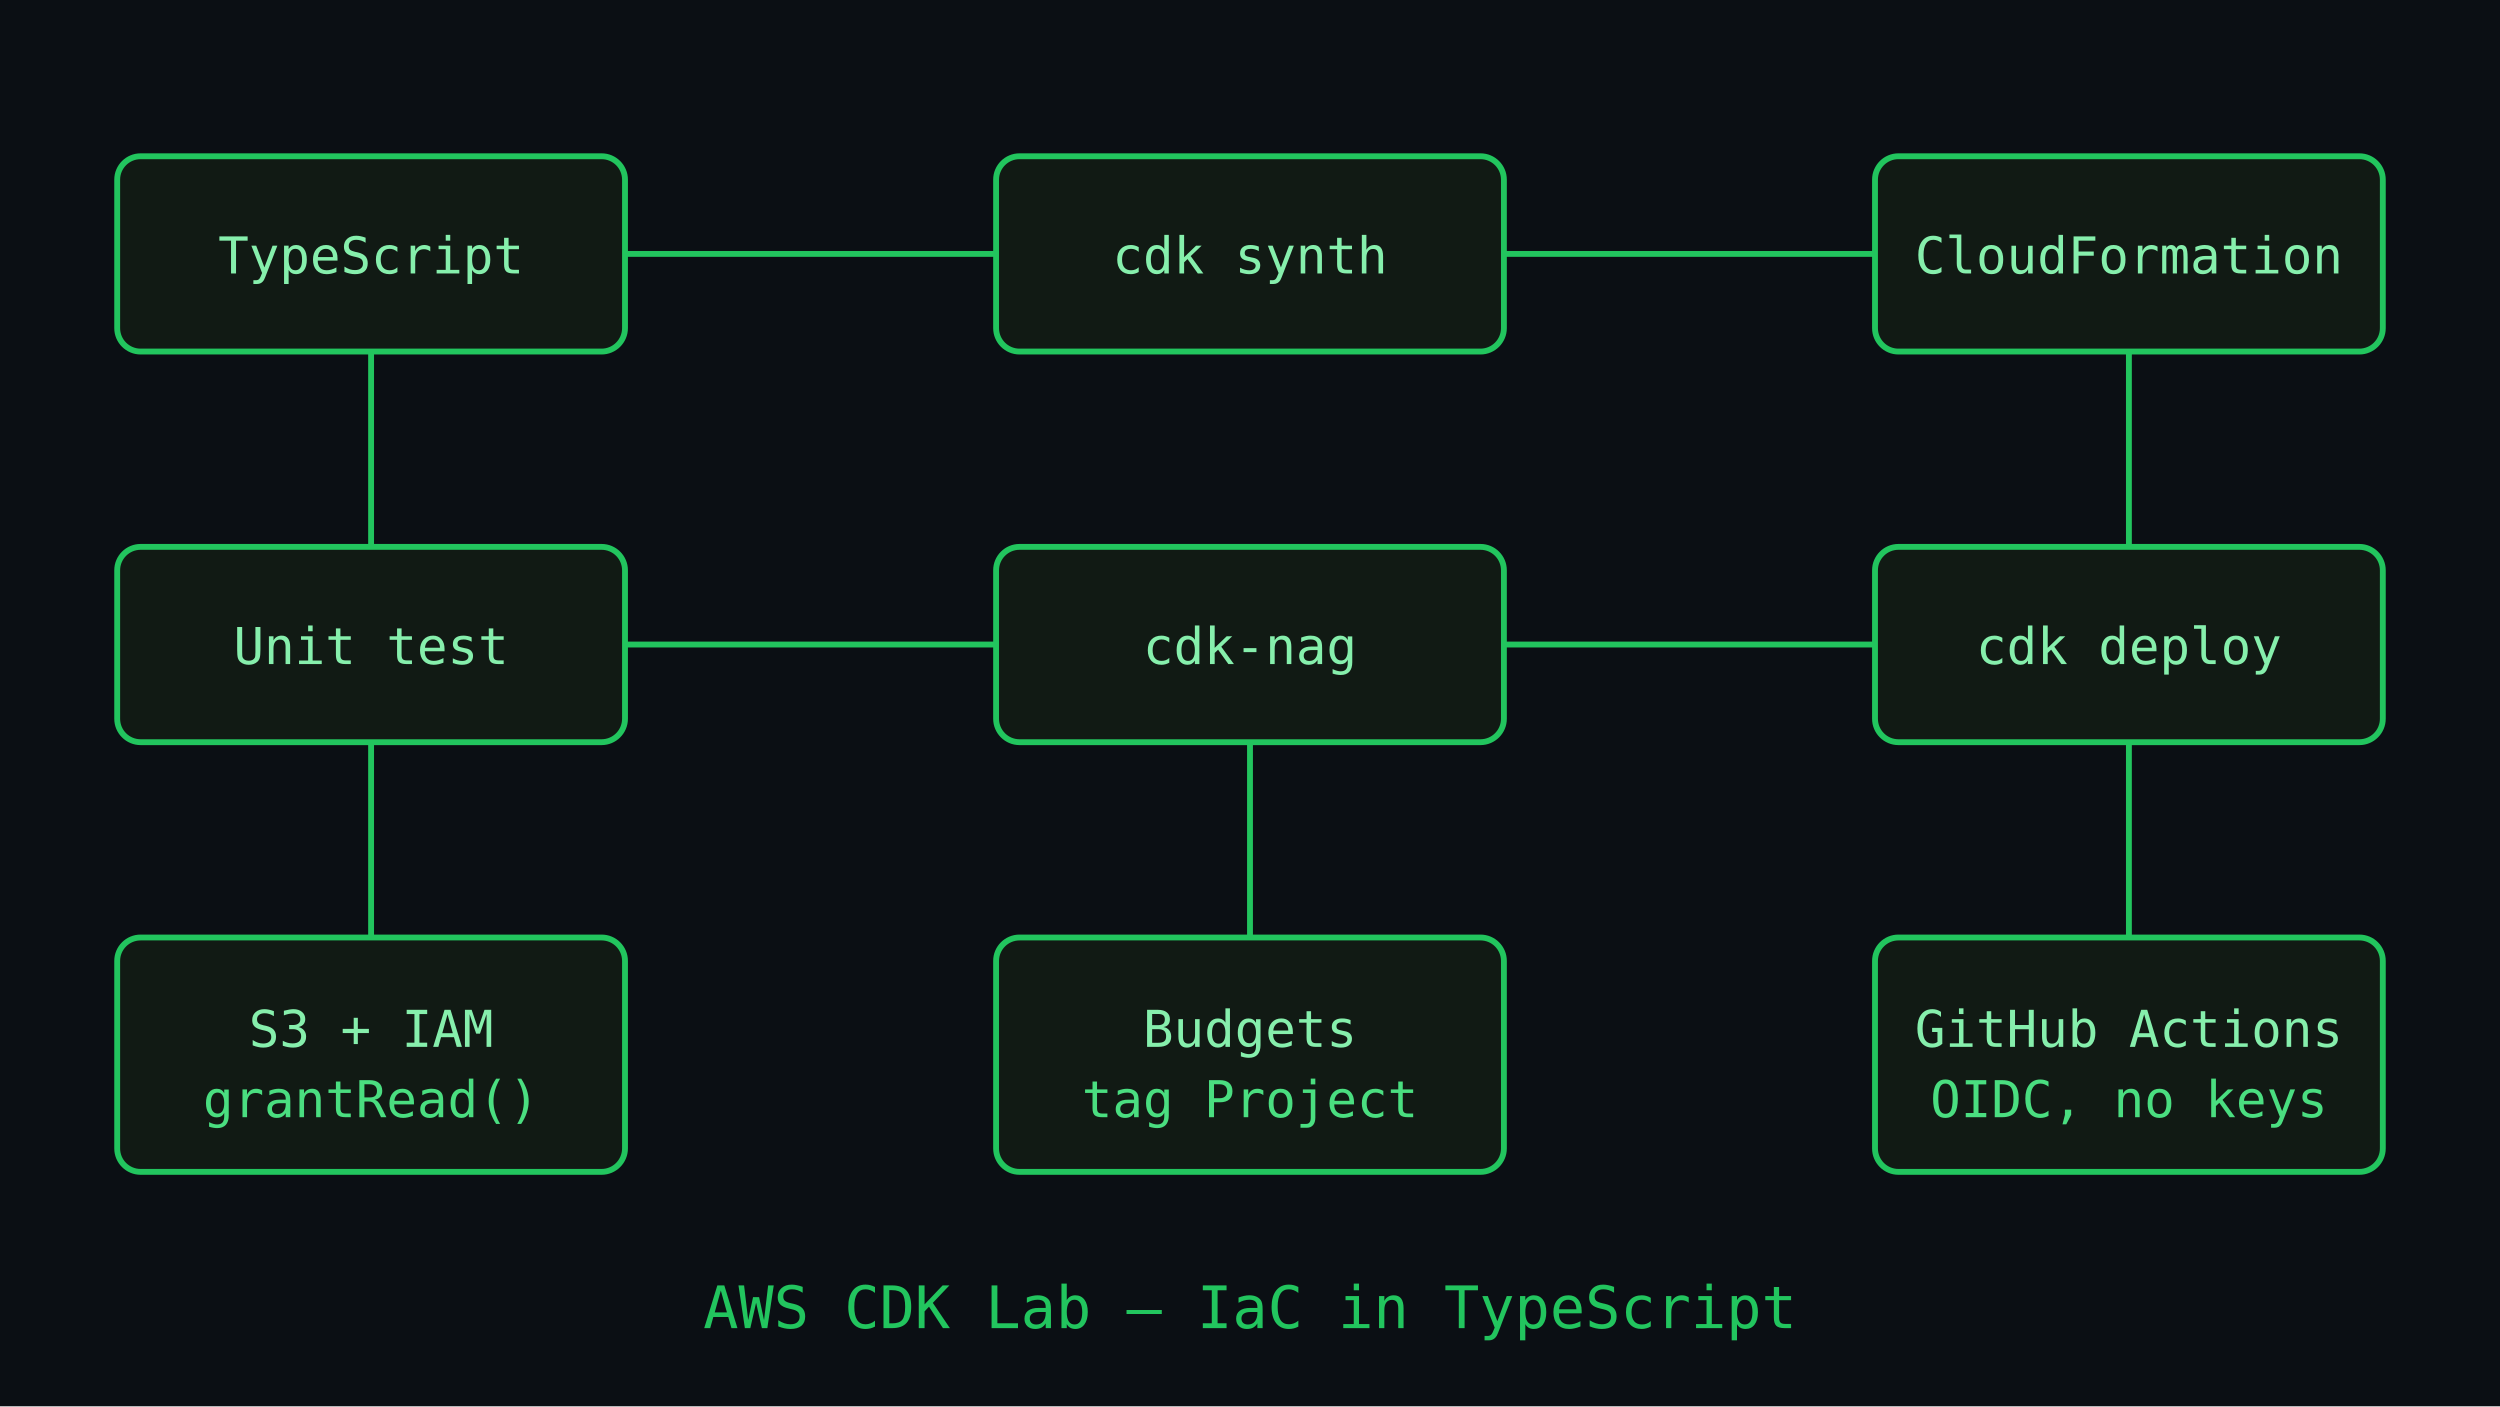
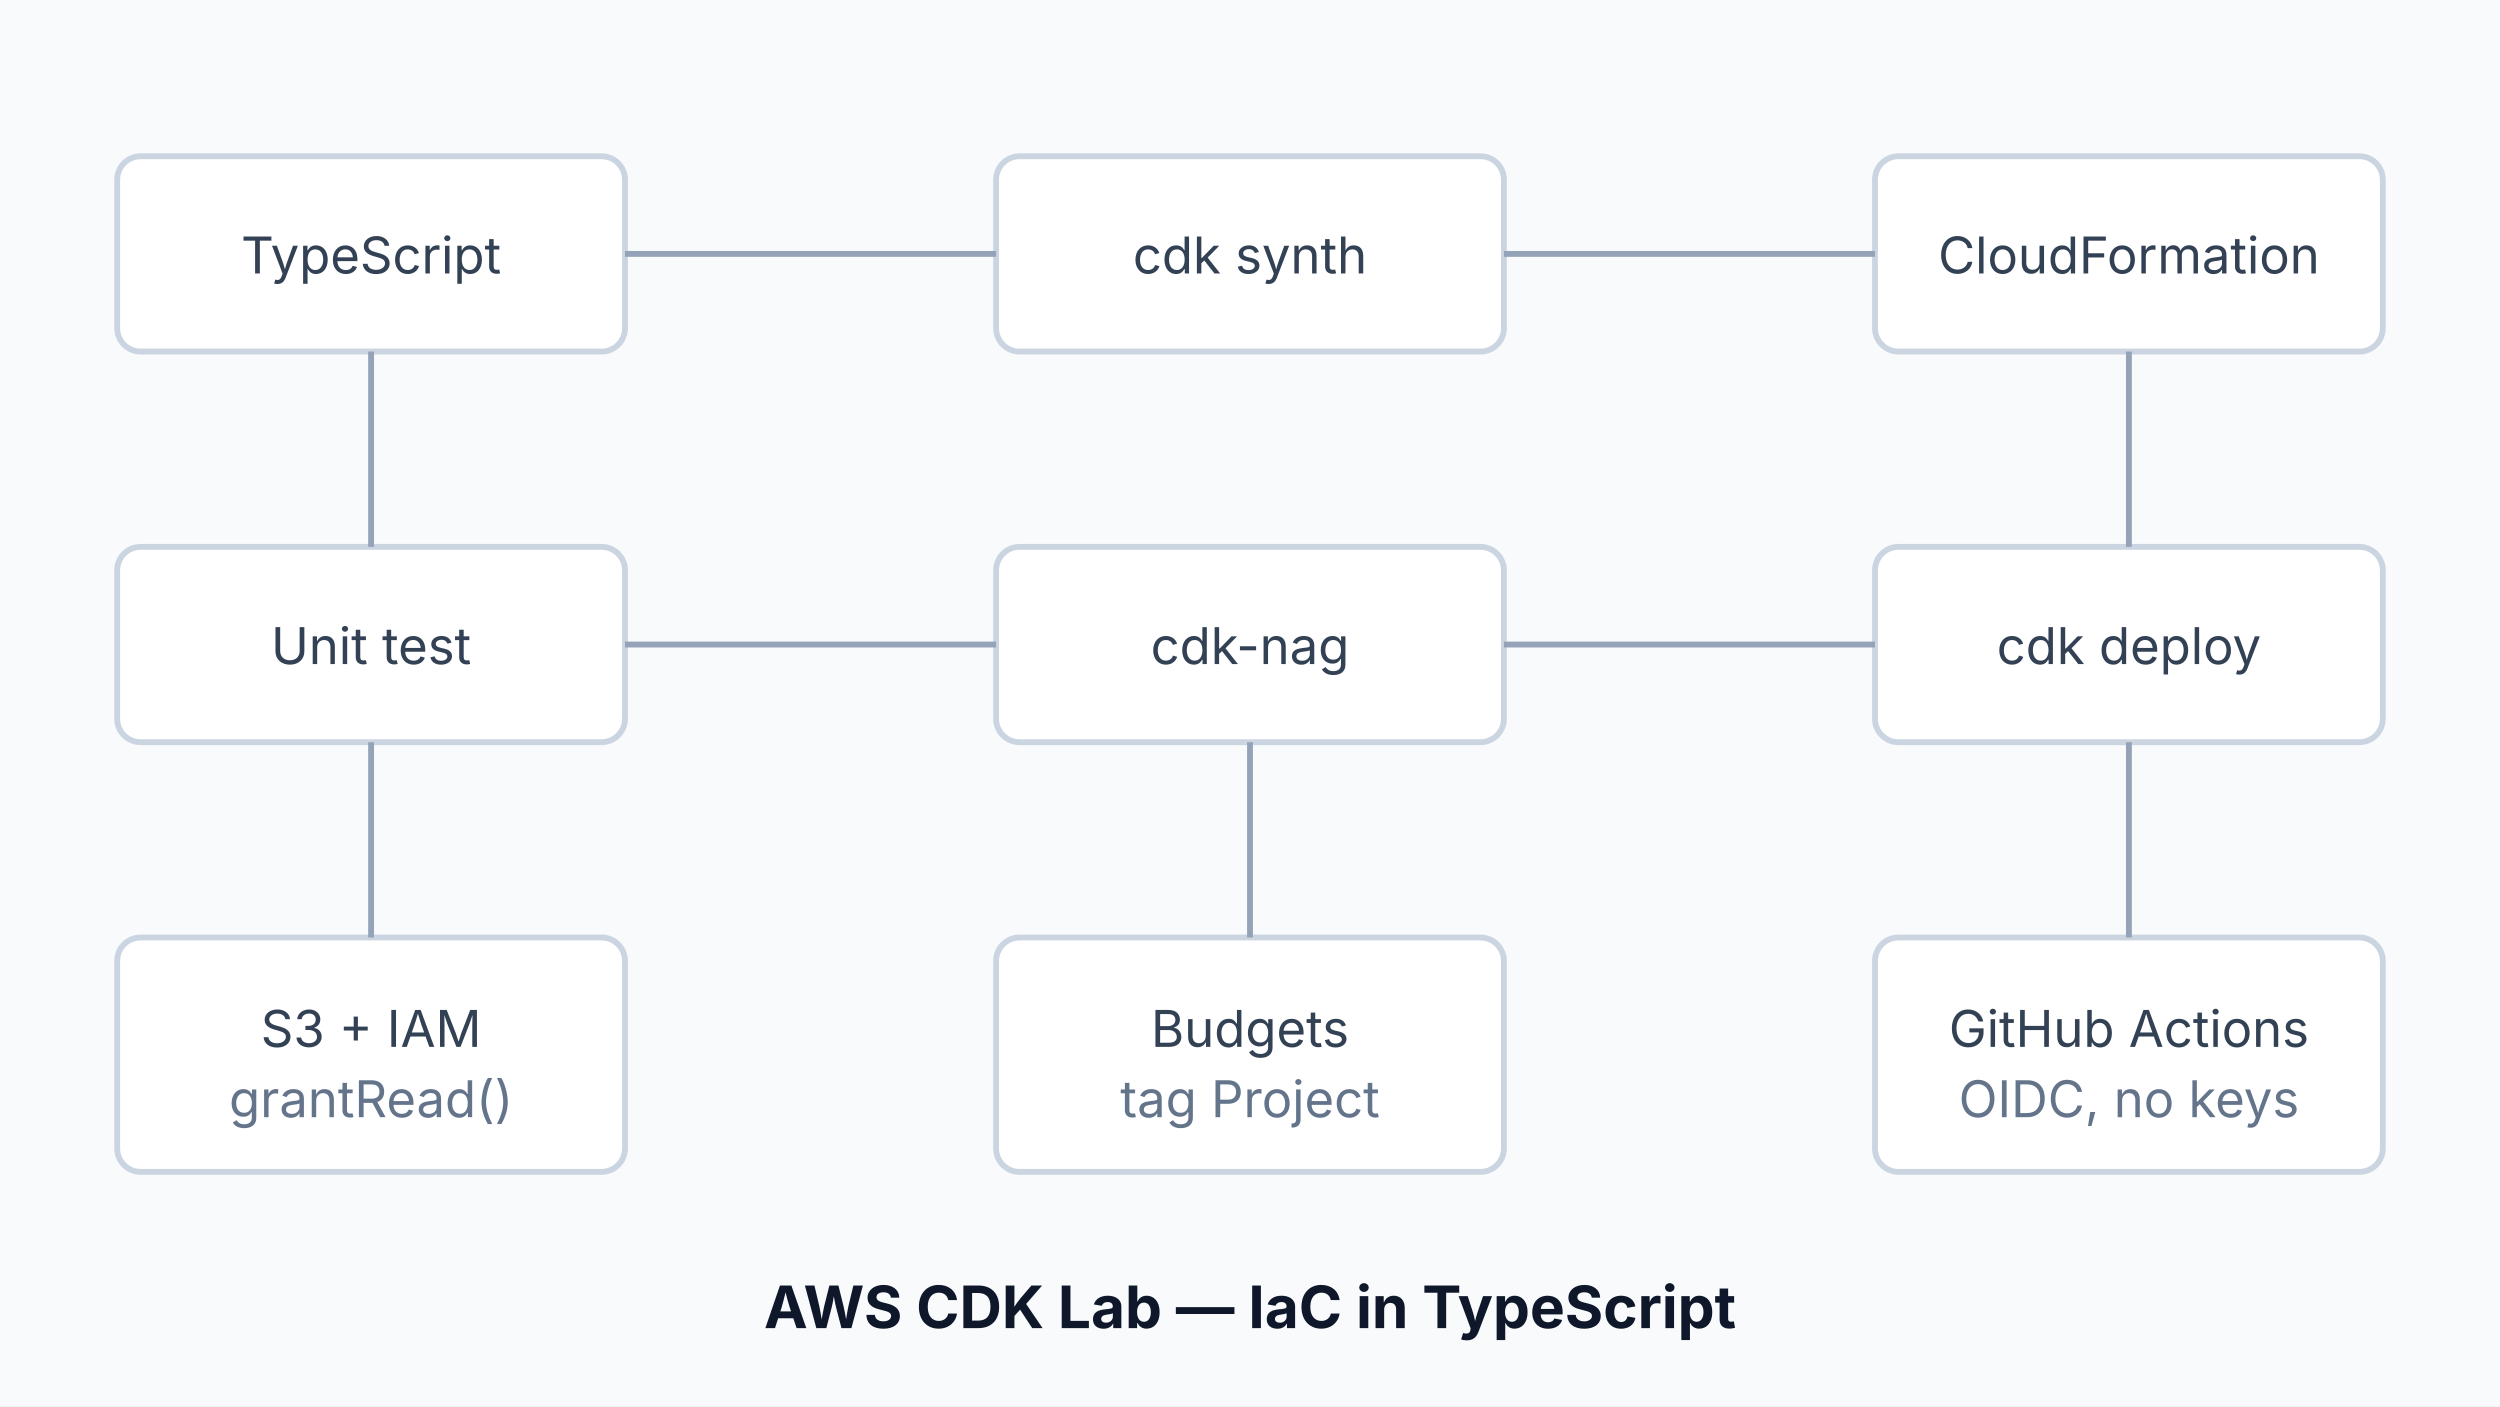
- <svg xmlns="http://www.w3.org/2000/svg" viewBox="0 0 640 360" font-family="monospace">
-   <rect width="640" height="360" fill="#0b0f14" />
-   <g fill="#111a14" stroke="#22c55e" stroke-width="1.5">
+ <svg xmlns="http://www.w3.org/2000/svg" viewBox="0 0 640 360" font-family="Inter, -apple-system, 'Segoe UI', Helvetica, Arial, sans-serif">
+   <rect width="640" height="360" fill="#F8FAFC" />
+   <g fill="#FFFFFF" stroke="#CBD5E1" stroke-width="1.5">
    <rect x="30" y="40" width="130" height="50" rx="6" />
    <rect x="255" y="40" width="130" height="50" rx="6" />
    <rect x="480" y="40" width="130" height="50" rx="6" />
    <rect x="30" y="140" width="130" height="50" rx="6" />
    <rect x="255" y="140" width="130" height="50" rx="6" />
    <rect x="480" y="140" width="130" height="50" rx="6" />
    <rect x="30" y="240" width="130" height="60" rx="6" />
    <rect x="255" y="240" width="130" height="60" rx="6" />
    <rect x="480" y="240" width="130" height="60" rx="6" />
  </g>
-   <g stroke="#22c55e" stroke-width="1.5" fill="none">
+   <g stroke="#94A3B8" stroke-width="1.5" fill="none">
    <path d="M160 65h95M385 65h95M545 90v50M385 165h95M255 165h-95M95 90v50M95 190v50M320 190v50M545 190v50" />
  </g>
-   <g fill="#86efac" font-size="13" text-anchor="middle">
+   <g fill="#334155" font-size="13" text-anchor="middle">
    <text x="95" y="70">TypeScript</text>
    <text x="320" y="70">cdk synth</text>
    <text x="545" y="70">CloudFormation</text>
    <text x="95" y="170">Unit test</text>
    <text x="320" y="170">cdk-nag</text>
    <text x="545" y="170">cdk deploy</text>
    <text x="95" y="268">S3 + IAM</text>
-     <text x="95" y="286" fill="#4ade80">grantRead()</text>
+     <text x="95" y="286" fill="#64748B">grantRead()</text>
    <text x="320" y="268">Budgets</text>
-     <text x="320" y="286" fill="#4ade80">tag Project</text>
+     <text x="320" y="286" fill="#64748B">tag Project</text>
    <text x="545" y="268">GitHub Actions</text>
-     <text x="545" y="286" fill="#4ade80">OIDC, no keys</text>
-     <text x="320" y="340" fill="#22c55e" font-size="15">AWS CDK Lab — IaC in TypeScript</text>
+     <text x="545" y="286" fill="#64748B">OIDC, no keys</text>
+     <text x="320" y="340" fill="#0F172A" font-size="15" font-weight="700">AWS CDK Lab — IaC in TypeScript</text>
  </g>
</svg>
